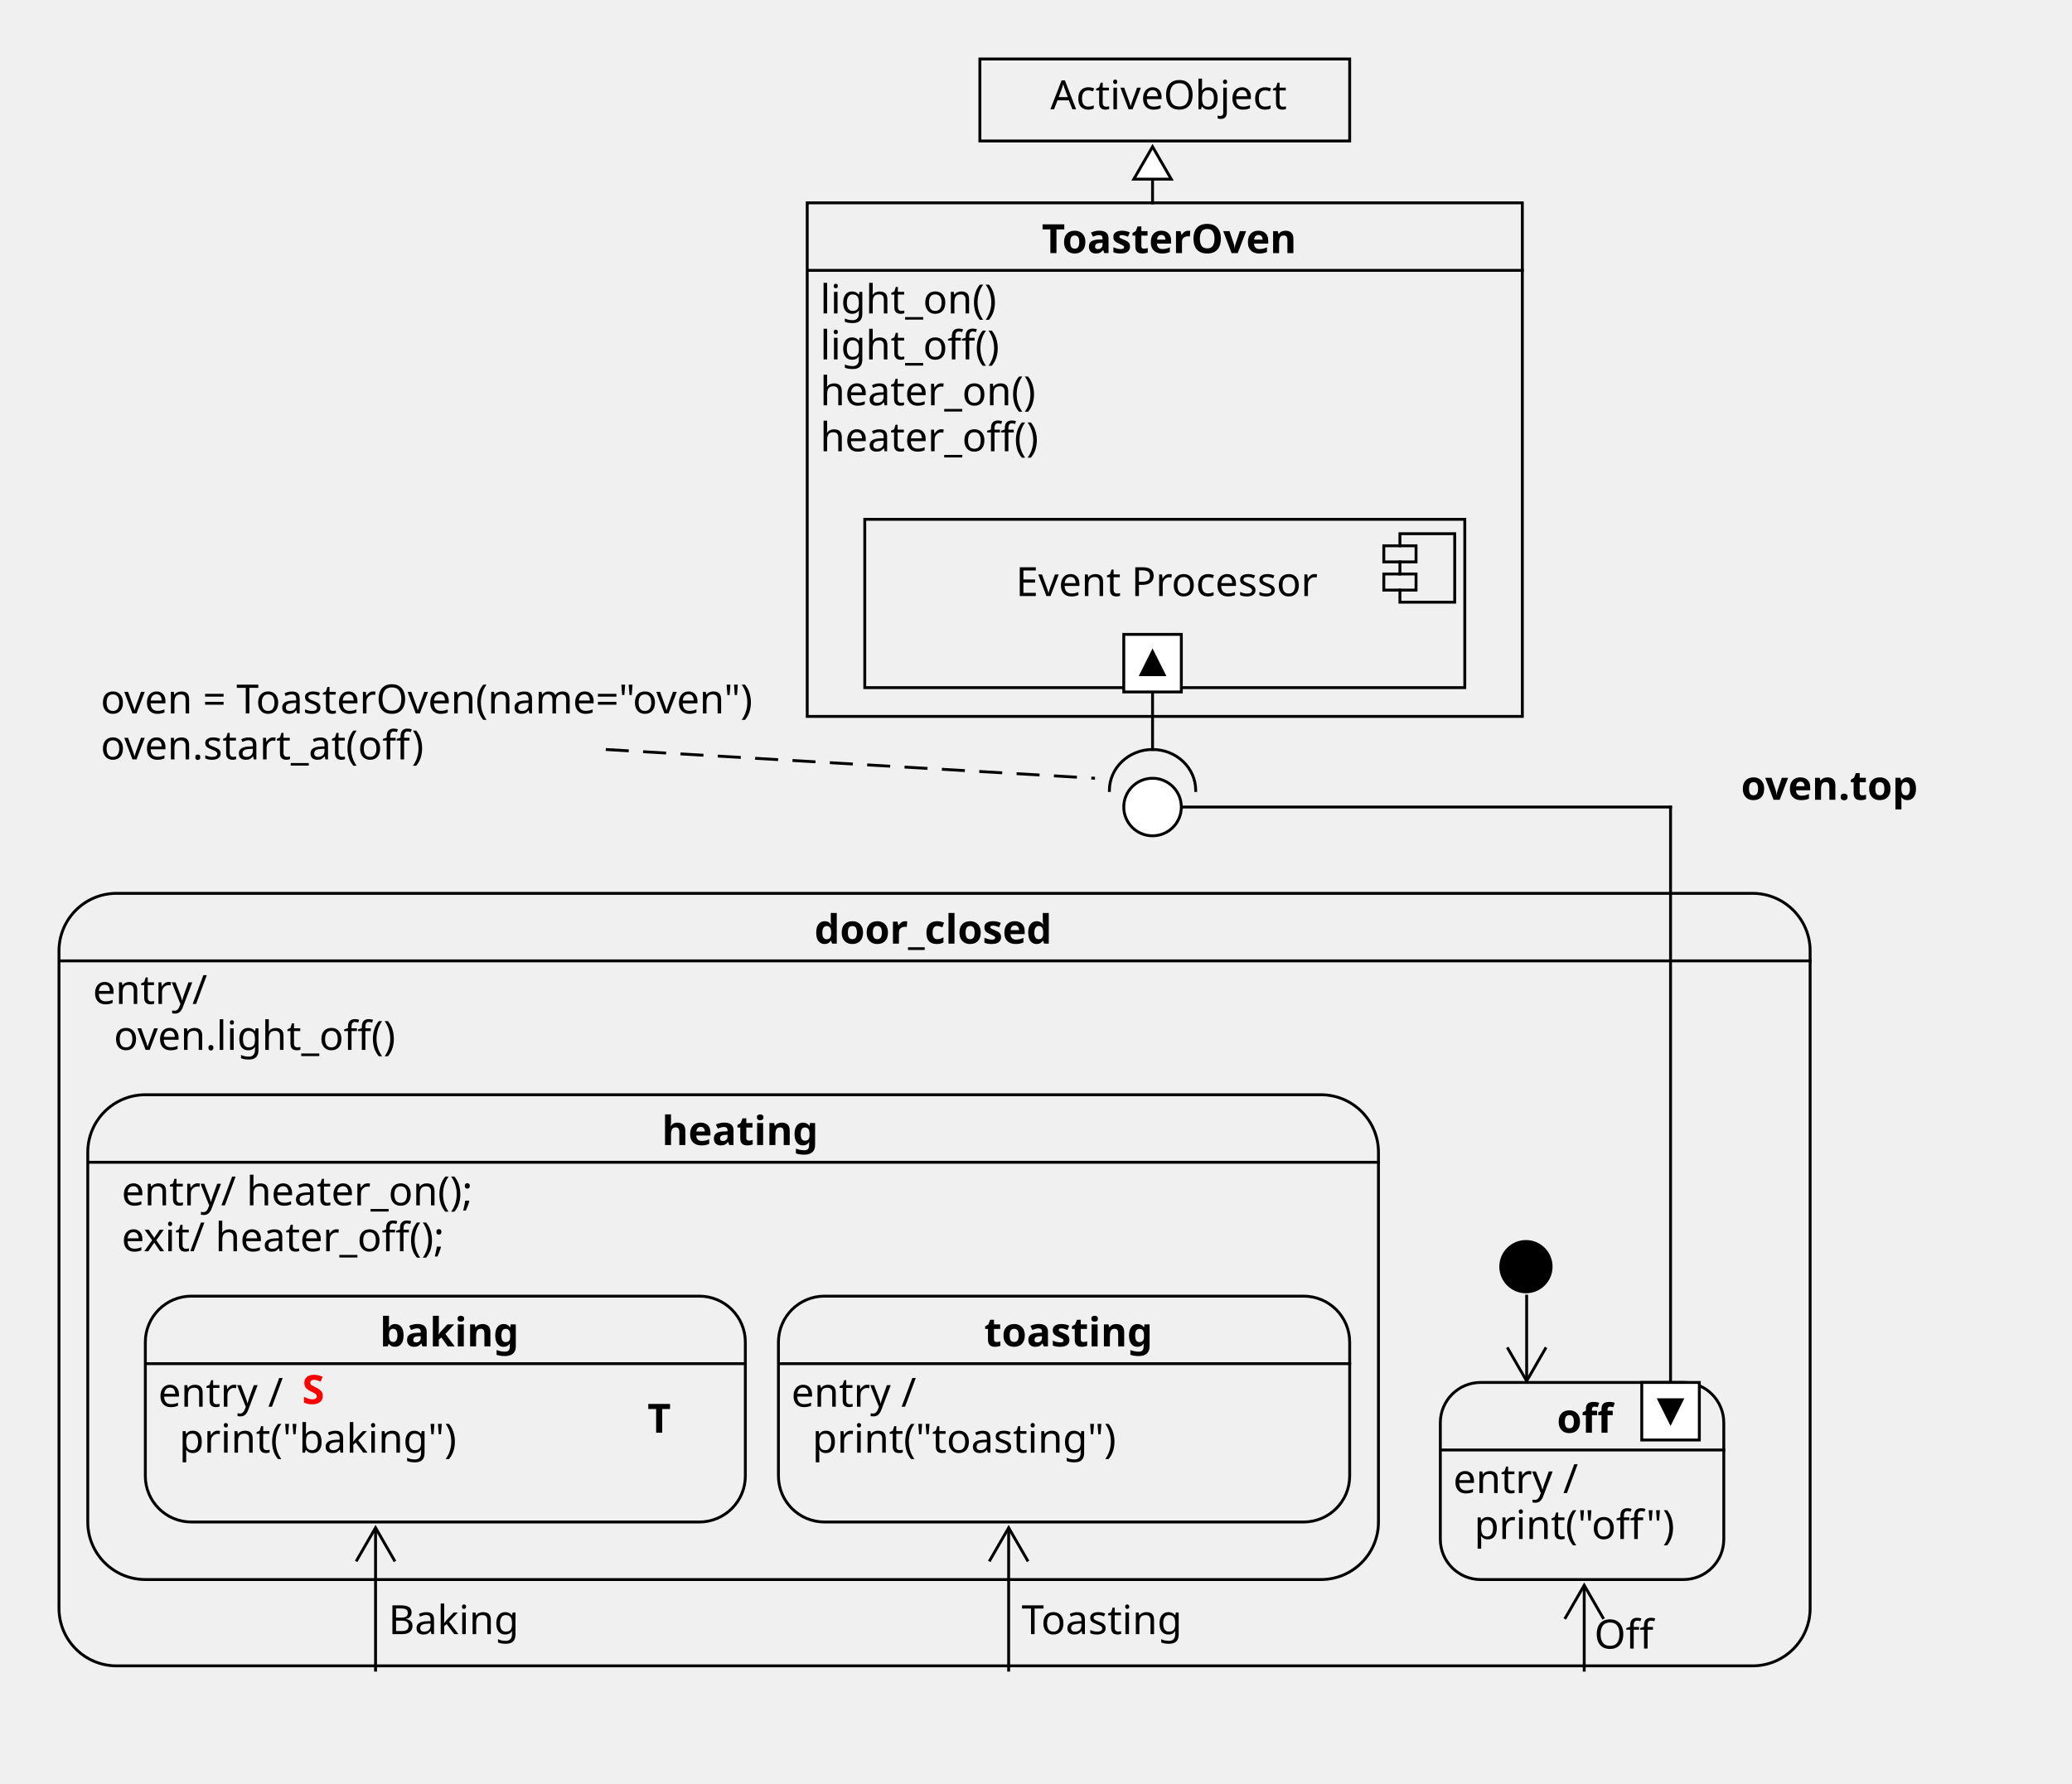
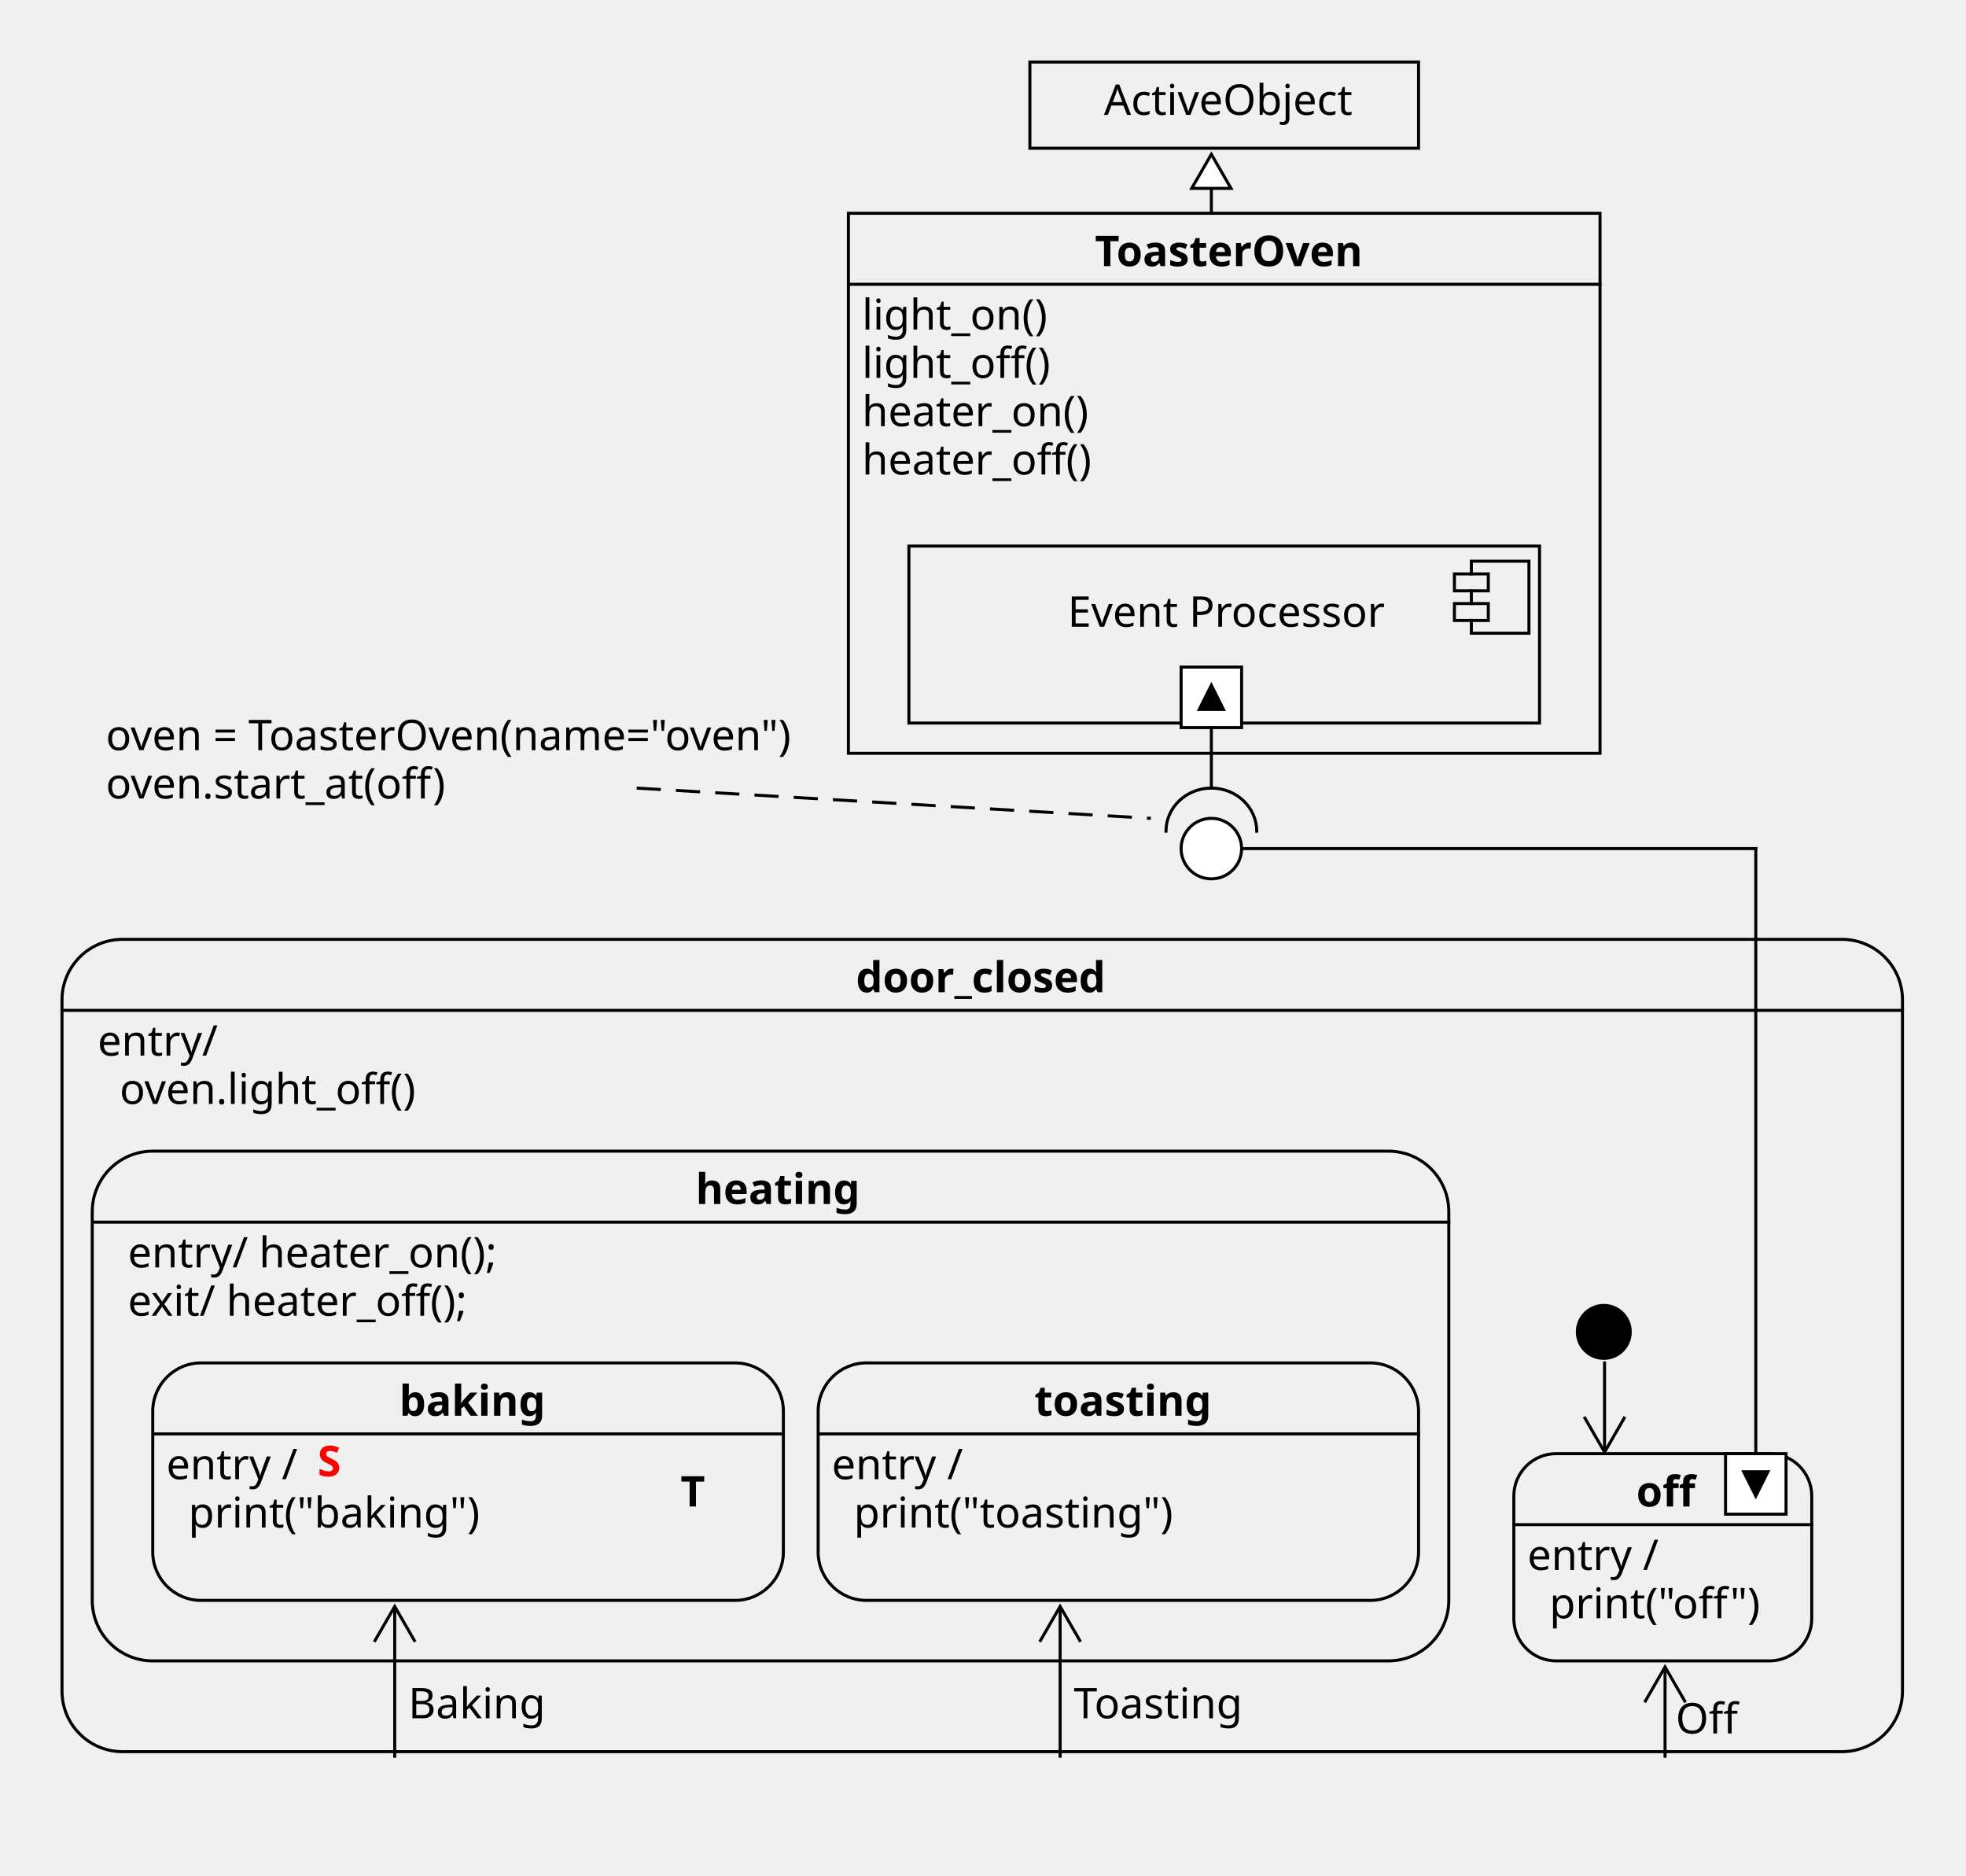
- <svg xmlns="http://www.w3.org/2000/svg" fill-opacity="1" color-rendering="auto" color-interpolation="auto" text-rendering="auto" stroke="black" stroke-linecap="square" width="720" stroke-miterlimit="10" shape-rendering="auto" stroke-opacity="1" fill="black" stroke-dasharray="none" font-weight="normal" stroke-width="1" viewBox="210 60 720 620" height="620" font-family="'Dialog'" font-style="normal" stroke-linejoin="miter" font-size="12px" stroke-dashoffset="0" image-rendering="auto">
+ <svg xmlns="http://www.w3.org/2000/svg" fill-opacity="1" color-rendering="auto" color-interpolation="auto" text-rendering="auto" stroke="black" stroke-linecap="square" width="650" stroke-miterlimit="10" shape-rendering="auto" stroke-opacity="1" fill="black" stroke-dasharray="none" font-weight="normal" stroke-width="1" viewBox="210 60 650 620" height="620" font-family="'Dialog'" font-style="normal" stroke-linejoin="miter" font-size="12px" stroke-dashoffset="0" image-rendering="auto">
  <defs id="genericDefs" />
  <g>
    <defs id="defs1">
      <clipPath clipPathUnits="userSpaceOnUse" id="clipPath1">
        <path d="M0 0 L2147483647 0 L2147483647 2147483647 L0 2147483647 L0 0 Z" />
      </clipPath>
      <clipPath clipPathUnits="userSpaceOnUse" id="clipPath2">
        <path d="M0 0 L0 30 L30 30 L30 0 Z" />
      </clipPath>
      <clipPath clipPathUnits="userSpaceOnUse" id="clipPath3">
-         <path d="M0 0 L0 40 L100 40 L100 0 Z" />
+         <path d="M0 0 L0 70 L250 70 L250 0 Z" />
      </clipPath>
      <clipPath clipPathUnits="userSpaceOnUse" id="clipPath4">
-         <path d="M0 0 L0 70 L250 70 L250 0 Z" />
+         <path d="M0 0 L0 30 L70 30 L70 0 Z" />
      </clipPath>
      <clipPath clipPathUnits="userSpaceOnUse" id="clipPath5">
-         <path d="M0 0 L0 30 L70 30 L70 0 Z" />
+         <path d="M0 0 L0 30 L60 30 L60 0 Z" />
      </clipPath>
      <clipPath clipPathUnits="userSpaceOnUse" id="clipPath6">
-         <path d="M0 0 L0 30 L60 30 L60 0 Z" />
+         <path d="M0 0 L0 30 L130 30 L130 0 Z" />
      </clipPath>
      <clipPath clipPathUnits="userSpaceOnUse" id="clipPath7">
-         <path d="M0 0 L0 30 L130 30 L130 0 Z" />
+         <path d="M0 0 L0 60 L210 60 L210 0 Z" />
      </clipPath>
      <clipPath clipPathUnits="userSpaceOnUse" id="clipPath8">
-         <path d="M0 0 L0 60 L210 60 L210 0 Z" />
+         <path d="M0 0 L0 180 L250 180 L250 0 Z" />
      </clipPath>
      <clipPath clipPathUnits="userSpaceOnUse" id="clipPath9">
-         <path d="M0 0 L0 180 L250 180 L250 0 Z" />
+         <path d="M0 0 L0 20 L20 20 L20 0 Z" />
      </clipPath>
      <clipPath clipPathUnits="userSpaceOnUse" id="clipPath10">
-         <path d="M0 0 L0 20 L20 20 L20 0 Z" />
+         <path d="M0 0 L0 70 L100 70 L100 0 Z" />
      </clipPath>
      <clipPath clipPathUnits="userSpaceOnUse" id="clipPath11">
-         <path d="M0 0 L0 70 L100 70 L100 0 Z" />
+         <path d="M0 0 L0 80 L200 80 L200 0 Z" />
      </clipPath>
      <clipPath clipPathUnits="userSpaceOnUse" id="clipPath12">
-         <path d="M0 0 L0 80 L200 80 L200 0 Z" />
+         <path d="M0 0 L0 80 L210 80 L210 0 Z" />
      </clipPath>
      <clipPath clipPathUnits="userSpaceOnUse" id="clipPath13">
-         <path d="M0 0 L0 80 L210 80 L210 0 Z" />
+         <path d="M0 0 L0 270 L610 270 L610 0 Z" />
      </clipPath>
      <clipPath clipPathUnits="userSpaceOnUse" id="clipPath14">
-         <path d="M0 0 L0 270 L610 270 L610 0 Z" />
+         <path d="M0 0 L0 170 L450 170 L450 0 Z" />
      </clipPath>
      <clipPath clipPathUnits="userSpaceOnUse" id="clipPath15">
-         <path d="M0 0 L0 170 L450 170 L450 0 Z" />
+         <path d="M0 0 L0 240 L210 240 L210 0 Z" />
      </clipPath>
      <clipPath clipPathUnits="userSpaceOnUse" id="clipPath16">
-         <path d="M0 0 L0 240 L210 240 L210 0 Z" />
+         <path d="M0 0 L0 40 L200 40 L200 0 Z" />
      </clipPath>
      <clipPath clipPathUnits="userSpaceOnUse" id="clipPath17">
-         <path d="M0 0 L0 40 L200 40 L200 0 Z" />
+         <path d="M0 0 L0 50 L30 50 L30 0 Z" />
      </clipPath>
      <clipPath clipPathUnits="userSpaceOnUse" id="clipPath18">
-         <path d="M0 0 L0 50 L30 50 L30 0 Z" />
+         <path d="M0 0 L0 70 L50 70 L50 0 Z" />
      </clipPath>
      <clipPath clipPathUnits="userSpaceOnUse" id="clipPath19">
-         <path d="M0 0 L0 70 L50 70 L50 0 Z" />
+         <path d="M0 0 L0 60 L50 60 L50 0 Z" />
      </clipPath>
      <clipPath clipPathUnits="userSpaceOnUse" id="clipPath20">
-         <path d="M0 0 L0 60 L50 60 L50 0 Z" />
+         <path d="M0 0 L0 80 L30 80 L30 0 Z" />
      </clipPath>
      <clipPath clipPathUnits="userSpaceOnUse" id="clipPath21">
-         <path d="M0 0 L0 80 L30 80 L30 0 Z" />
-       </clipPath>
-       <clipPath clipPathUnits="userSpaceOnUse" id="clipPath22">
        <path d="M0 0 L0 60 L30 60 L30 0 Z" />
      </clipPath>
    </defs>
    <g font-size="14px" font-weight="bold" font-family="sans-serif" transform="translate(430,540)">
      <text x="5" xml:space="preserve" y="17.969" clip-path="url(#clipPath2)" stroke="none">T</text>
    </g>
    <g fill="red" font-size="14px" font-weight="bold" font-family="sans-serif" transform="translate(310,530)" stroke="red">
      <text x="5" xml:space="preserve" y="17.969" clip-path="url(#clipPath2)" stroke="none">S</text>
    </g>
-     <g font-size="14px" font-weight="bold" font-family="sans-serif" transform="translate(810,320)">
-       <text x="5" xml:space="preserve" y="17.969" clip-path="url(#clipPath3)" stroke="none">oven.top</text>
-     </g>
    <g font-family="sans-serif" font-size="14px" transform="translate(240,290)">
-       <text x="5" xml:space="preserve" y="17.969" clip-path="url(#clipPath4)" stroke="none">oven = ToasterOven(name="oven")</text>
-       <text x="5" xml:space="preserve" y="33.938" clip-path="url(#clipPath4)" stroke="none">oven.start_at(off)</text>
+       <text x="5" xml:space="preserve" y="17.969" clip-path="url(#clipPath3)" stroke="none">oven = ToasterOven(name="oven")</text>
+       <text x="5" xml:space="preserve" y="33.938" clip-path="url(#clipPath3)" stroke="none">oven.start_at(off)</text>
    </g>
    <g font-family="sans-serif" font-size="14px" transform="translate(560,610)">
-       <text x="5" xml:space="preserve" y="17.969" clip-path="url(#clipPath5)" stroke="none">Toasting</text>
+       <text x="5" xml:space="preserve" y="17.969" clip-path="url(#clipPath4)" stroke="none">Toasting</text>
    </g>
    <g font-family="sans-serif" font-size="14px" transform="translate(340,610)">
-       <text x="5" xml:space="preserve" y="17.969" clip-path="url(#clipPath6)" stroke="none">Baking</text>
+       <text x="5" xml:space="preserve" y="17.969" clip-path="url(#clipPath5)" stroke="none">Baking</text>
    </g>
    <g fill="rgb(255,255,255)" fill-opacity="0" transform="translate(550,80)" stroke-opacity="0" stroke="rgb(255,255,255)">
-       <rect x="0.5" width="128.5" height="28.5" y="0.5" clip-path="url(#clipPath7)" stroke="none" />
+       <rect x="0.5" width="128.5" height="28.5" y="0.5" clip-path="url(#clipPath6)" stroke="none" />
    </g>
    <g transform="translate(550,80)">
-       <rect fill="none" x="0.5" width="128.5" height="28.5" y="0.5" clip-path="url(#clipPath7)" />
-       <text x="25" font-size="14px" y="17.969" clip-path="url(#clipPath7)" font-family="sans-serif" stroke="none" xml:space="preserve">ActiveObject</text>
+       <rect fill="none" x="0.5" width="128.5" height="28.5" y="0.5" clip-path="url(#clipPath6)" />
+       <text x="25" font-size="14px" y="17.969" clip-path="url(#clipPath6)" font-family="sans-serif" stroke="none" xml:space="preserve">ActiveObject</text>
    </g>
    <g fill="rgb(255,255,255)" fill-opacity="0" transform="translate(510,240)" stroke-opacity="0" stroke="rgb(255,255,255)">
-       <rect x="180.86" width="11.2" height="5.6" y="9.7" clip-path="url(#clipPath8)" stroke="none" />
+       <rect x="180.86" width="11.2" height="5.6" y="9.7" clip-path="url(#clipPath7)" stroke="none" />
    </g>
    <g transform="translate(510,240)">
-       <rect fill="none" x="180.86" width="11.2" height="5.6" y="9.7" clip-path="url(#clipPath8)" />
+       <rect fill="none" x="180.86" width="11.2" height="5.6" y="9.7" clip-path="url(#clipPath7)" />
    </g>
    <g fill="rgb(255,255,255)" fill-opacity="0" transform="translate(510,240)" stroke-opacity="0" stroke="rgb(255,255,255)">
-       <rect x="180.86" width="11.2" height="5.6" y="19.5" clip-path="url(#clipPath8)" stroke="none" />
+       <rect x="180.86" width="11.2" height="5.6" y="19.5" clip-path="url(#clipPath7)" stroke="none" />
    </g>
    <g transform="translate(510,240)">
-       <rect fill="none" x="180.86" width="11.2" height="5.6" y="19.5" clip-path="url(#clipPath8)" />
-       <path fill="none" d="M186.46 15.3 L186.46 19.5" clip-path="url(#clipPath8)" />
-       <path fill="none" d="M186.46 9.7 L186.46 5.5 L205.5 5.5 L205.5 29.3 L186.46 29.3 L186.46 25.1" clip-path="url(#clipPath8)" />
+       <rect fill="none" x="180.86" width="11.2" height="5.6" y="19.5" clip-path="url(#clipPath7)" />
+       <path fill="none" d="M186.46 15.3 L186.46 19.5" clip-path="url(#clipPath7)" />
+       <path fill="none" d="M186.46 9.7 L186.46 5.5 L205.5 5.5 L205.5 29.3 L186.46 29.3 L186.46 25.1" clip-path="url(#clipPath7)" />
    </g>
    <g fill="rgb(255,255,255)" fill-opacity="0" transform="translate(510,240)" stroke-opacity="0" stroke="rgb(255,255,255)">
-       <rect x="0.5" width="208.5" height="58.5" y="0.5" clip-path="url(#clipPath8)" stroke="none" />
+       <rect x="0.5" width="208.5" height="58.5" y="0.5" clip-path="url(#clipPath7)" stroke="none" />
    </g>
    <g transform="translate(510,240)">
-       <rect fill="none" x="0.5" width="208.5" height="58.5" y="0.5" clip-path="url(#clipPath8)" />
-       <text x="53" font-size="14px" y="27.169" clip-path="url(#clipPath8)" font-family="sans-serif" stroke="none" xml:space="preserve">Event Processor</text>
+       <rect fill="none" x="0.5" width="208.5" height="58.5" y="0.5" clip-path="url(#clipPath7)" />
+       <text x="53" font-size="14px" y="27.169" clip-path="url(#clipPath7)" font-family="sans-serif" stroke="none" xml:space="preserve">Event Processor</text>
    </g>
    <g fill="rgb(255,255,255)" fill-opacity="0" transform="translate(490,130)" stroke-opacity="0" stroke="rgb(255,255,255)">
-       <rect x="0.5" width="248.5" height="178.5" y="0.5" clip-path="url(#clipPath9)" stroke="none" />
+       <rect x="0.5" width="248.5" height="178.5" y="0.5" clip-path="url(#clipPath8)" stroke="none" />
    </g>
    <g transform="translate(490,130)">
-       <rect fill="none" x="0.5" width="248.5" height="178.5" y="0.5" clip-path="url(#clipPath9)" />
-       <text x="82" font-size="14px" y="17.969" clip-path="url(#clipPath9)" font-family="sans-serif" stroke="none" font-weight="bold" xml:space="preserve">ToasterOven</text>
-       <path fill="none" d="M1 23.969 L249 23.969" clip-path="url(#clipPath9)" />
-       <text x="5" font-size="14px" y="38.938" clip-path="url(#clipPath9)" font-family="sans-serif" stroke="none" xml:space="preserve">light_on()</text>
-       <text x="5" font-size="14px" y="54.906" clip-path="url(#clipPath9)" font-family="sans-serif" stroke="none" xml:space="preserve">light_off()</text>
-       <text x="5" font-size="14px" y="70.875" clip-path="url(#clipPath9)" font-family="sans-serif" stroke="none" xml:space="preserve">heater_on()</text>
-       <text x="5" font-size="14px" y="86.844" clip-path="url(#clipPath9)" font-family="sans-serif" stroke="none" xml:space="preserve">heater_off()</text>
+       <rect fill="none" x="0.5" width="248.5" height="178.5" y="0.5" clip-path="url(#clipPath8)" />
+       <text x="82" font-size="14px" y="17.969" clip-path="url(#clipPath8)" font-family="sans-serif" stroke="none" font-weight="bold" xml:space="preserve">ToasterOven</text>
+       <path fill="none" d="M1 23.969 L249 23.969" clip-path="url(#clipPath8)" />
+       <text x="5" font-size="14px" y="38.938" clip-path="url(#clipPath8)" font-family="sans-serif" stroke="none" xml:space="preserve">light_on()</text>
+       <text x="5" font-size="14px" y="54.906" clip-path="url(#clipPath8)" font-family="sans-serif" stroke="none" xml:space="preserve">light_off()</text>
+       <text x="5" font-size="14px" y="70.875" clip-path="url(#clipPath8)" font-family="sans-serif" stroke="none" xml:space="preserve">heater_on()</text>
+       <text x="5" font-size="14px" y="86.844" clip-path="url(#clipPath8)" font-family="sans-serif" stroke="none" xml:space="preserve">heater_off()</text>
    </g>
    <g transform="translate(730,490)">
-       <circle r="8.75" clip-path="url(#clipPath10)" cx="10.25" cy="10.25" stroke="none" />
-       <circle fill="none" r="8.75" clip-path="url(#clipPath10)" cx="10.25" cy="10.25" />
+       <circle r="8.75" clip-path="url(#clipPath9)" cx="10.25" cy="10.25" stroke="none" />
+       <circle fill="none" r="8.75" clip-path="url(#clipPath9)" cx="10.25" cy="10.25" />
    </g>
    <g fill="rgb(255,255,255)" fill-opacity="0" transform="translate(710,540)" stroke-opacity="0" stroke="rgb(255,255,255)">
-       <rect x="0.5" y="0.5" clip-path="url(#clipPath11)" width="98.5" rx="14" ry="14" height="68.5" stroke="none" />
+       <rect x="0.5" y="0.5" clip-path="url(#clipPath10)" width="98.5" rx="14" ry="14" height="68.5" stroke="none" />
    </g>
    <g transform="translate(710,540)">
-       <rect x="0.5" y="0.5" clip-path="url(#clipPath11)" fill="none" width="98.5" rx="14" ry="14" height="68.5" />
-       <text x="41" font-size="14px" y="17.969" clip-path="url(#clipPath11)" font-family="sans-serif" stroke="none" font-weight="bold" xml:space="preserve">off</text>
-       <path fill="none" d="M1 23.969 L99 23.969" clip-path="url(#clipPath11)" />
+       <rect x="0.5" y="0.5" clip-path="url(#clipPath10)" fill="none" width="98.5" rx="14" ry="14" height="68.5" />
+       <text x="41" font-size="14px" y="17.969" clip-path="url(#clipPath10)" font-family="sans-serif" stroke="none" font-weight="bold" xml:space="preserve">off</text>
+       <path fill="none" d="M1 23.969 L99 23.969" clip-path="url(#clipPath10)" />
+       <text x="5" font-size="14px" y="38.938" clip-path="url(#clipPath10)" font-family="sans-serif" stroke="none" xml:space="preserve">entry /</text>
+       <text x="5" font-size="14px" y="54.906" clip-path="url(#clipPath10)" font-family="sans-serif" stroke="none" xml:space="preserve">  print("off")</text>
+     </g>
+     <g fill="rgb(255,255,255)" fill-opacity="0" transform="translate(480,510)" stroke-opacity="0" stroke="rgb(255,255,255)">
+       <rect x="0.5" y="0.5" clip-path="url(#clipPath11)" width="198.5" rx="16" ry="16" height="78.5" stroke="none" />
+     </g>
+     <g transform="translate(480,510)">
+       <rect x="0.5" y="0.5" clip-path="url(#clipPath11)" fill="none" width="198.5" rx="16" ry="16" height="78.5" />
+       <text x="72" font-size="14px" y="17.969" clip-path="url(#clipPath11)" font-family="sans-serif" stroke="none" font-weight="bold" xml:space="preserve">toasting</text>
+       <path fill="none" d="M1 23.969 L199 23.969" clip-path="url(#clipPath11)" />
      <text x="5" font-size="14px" y="38.938" clip-path="url(#clipPath11)" font-family="sans-serif" stroke="none" xml:space="preserve">entry /</text>
-       <text x="5" font-size="14px" y="54.906" clip-path="url(#clipPath11)" font-family="sans-serif" stroke="none" xml:space="preserve">  print("off")</text>
-     </g>
-     <g fill="rgb(255,255,255)" fill-opacity="0" transform="translate(480,510)" stroke-opacity="0" stroke="rgb(255,255,255)">
-       <rect x="0.5" y="0.5" clip-path="url(#clipPath12)" width="198.5" rx="16" ry="16" height="78.5" stroke="none" />
-     </g>
-     <g transform="translate(480,510)">
-       <rect x="0.5" y="0.5" clip-path="url(#clipPath12)" fill="none" width="198.5" rx="16" ry="16" height="78.5" />
-       <text x="72" font-size="14px" y="17.969" clip-path="url(#clipPath12)" font-family="sans-serif" stroke="none" font-weight="bold" xml:space="preserve">toasting</text>
-       <path fill="none" d="M1 23.969 L199 23.969" clip-path="url(#clipPath12)" />
+       <text x="5" font-size="14px" y="54.906" clip-path="url(#clipPath11)" font-family="sans-serif" stroke="none" xml:space="preserve">  print("toasting")</text>
+     </g>
+     <g fill="rgb(255,255,255)" fill-opacity="0" transform="translate(260,510)" stroke-opacity="0" stroke="rgb(255,255,255)">
+       <rect x="0.5" y="0.5" clip-path="url(#clipPath12)" width="208.5" rx="16" ry="16" height="78.5" stroke="none" />
+     </g>
+     <g transform="translate(260,510)">
+       <rect x="0.5" y="0.5" clip-path="url(#clipPath12)" fill="none" width="208.5" rx="16" ry="16" height="78.5" />
+       <text x="82" font-size="14px" y="17.969" clip-path="url(#clipPath12)" font-family="sans-serif" stroke="none" font-weight="bold" xml:space="preserve">baking</text>
+       <path fill="none" d="M1 23.969 L209 23.969" clip-path="url(#clipPath12)" />
      <text x="5" font-size="14px" y="38.938" clip-path="url(#clipPath12)" font-family="sans-serif" stroke="none" xml:space="preserve">entry /</text>
-       <text x="5" font-size="14px" y="54.906" clip-path="url(#clipPath12)" font-family="sans-serif" stroke="none" xml:space="preserve">  print("toasting")</text>
-     </g>
-     <g fill="rgb(255,255,255)" fill-opacity="0" transform="translate(260,510)" stroke-opacity="0" stroke="rgb(255,255,255)">
-       <rect x="0.5" y="0.5" clip-path="url(#clipPath13)" width="208.5" rx="16" ry="16" height="78.5" stroke="none" />
-     </g>
-     <g transform="translate(260,510)">
-       <rect x="0.5" y="0.5" clip-path="url(#clipPath13)" fill="none" width="208.5" rx="16" ry="16" height="78.5" />
-       <text x="82" font-size="14px" y="17.969" clip-path="url(#clipPath13)" font-family="sans-serif" stroke="none" font-weight="bold" xml:space="preserve">baking</text>
-       <path fill="none" d="M1 23.969 L209 23.969" clip-path="url(#clipPath13)" />
-       <text x="5" font-size="14px" y="38.938" clip-path="url(#clipPath13)" font-family="sans-serif" stroke="none" xml:space="preserve">entry /</text>
-       <text x="5" font-size="14px" y="54.906" clip-path="url(#clipPath13)" font-family="sans-serif" stroke="none" xml:space="preserve">  print("baking")</text>
-       <text x="5" font-size="14px" y="70.875" clip-path="url(#clipPath13)" font-family="sans-serif" stroke="none" xml:space="preserve">    </text>
+       <text x="5" font-size="14px" y="54.906" clip-path="url(#clipPath12)" font-family="sans-serif" stroke="none" xml:space="preserve">  print("baking")</text>
+       <text x="5" font-size="14px" y="70.875" clip-path="url(#clipPath12)" font-family="sans-serif" stroke="none" xml:space="preserve">    </text>
    </g>
    <g fill="rgb(255,255,255)" fill-opacity="0" transform="translate(230,370)" stroke-opacity="0" stroke="rgb(255,255,255)">
-       <rect x="0.5" y="0.5" clip-path="url(#clipPath14)" width="608.5" rx="20" ry="20" height="268.5" stroke="none" />
+       <rect x="0.5" y="0.5" clip-path="url(#clipPath13)" width="608.5" rx="20" ry="20" height="268.5" stroke="none" />
    </g>
    <g transform="translate(230,370)">
-       <rect x="0.5" y="0.5" clip-path="url(#clipPath14)" fill="none" width="608.5" rx="20" ry="20" height="268.5" />
-       <text x="263" font-size="14px" y="17.969" clip-path="url(#clipPath14)" font-family="sans-serif" stroke="none" font-weight="bold" xml:space="preserve">door_closed</text>
-       <path fill="none" d="M1 23.969 L609 23.969" clip-path="url(#clipPath14)" />
-       <text x="5" font-size="14px" y="38.938" clip-path="url(#clipPath14)" font-family="sans-serif" stroke="none" xml:space="preserve">  entry/</text>
-       <text x="5" font-size="14px" y="54.906" clip-path="url(#clipPath14)" font-family="sans-serif" stroke="none" xml:space="preserve">    oven.light_off()</text>
+       <rect x="0.5" y="0.5" clip-path="url(#clipPath13)" fill="none" width="608.5" rx="20" ry="20" height="268.5" />
+       <text x="263" font-size="14px" y="17.969" clip-path="url(#clipPath13)" font-family="sans-serif" stroke="none" font-weight="bold" xml:space="preserve">door_closed</text>
+       <path fill="none" d="M1 23.969 L609 23.969" clip-path="url(#clipPath13)" />
+       <text x="5" font-size="14px" y="38.938" clip-path="url(#clipPath13)" font-family="sans-serif" stroke="none" xml:space="preserve">  entry/</text>
+       <text x="5" font-size="14px" y="54.906" clip-path="url(#clipPath13)" font-family="sans-serif" stroke="none" xml:space="preserve">    oven.light_off()</text>
    </g>
    <g fill="rgb(255,255,255)" fill-opacity="0" transform="translate(240,440)" stroke-opacity="0" stroke="rgb(255,255,255)">
-       <rect x="0.5" y="0.5" clip-path="url(#clipPath15)" width="448.5" rx="20" ry="20" height="168.5" stroke="none" />
+       <rect x="0.5" y="0.5" clip-path="url(#clipPath14)" width="448.5" rx="20" ry="20" height="168.5" stroke="none" />
    </g>
    <g transform="translate(240,440)">
-       <rect x="0.5" y="0.5" clip-path="url(#clipPath15)" fill="none" width="448.5" rx="20" ry="20" height="168.5" />
-       <text x="200" font-size="14px" y="17.969" clip-path="url(#clipPath15)" font-family="sans-serif" stroke="none" font-weight="bold" xml:space="preserve">heating</text>
-       <path fill="none" d="M1 23.969 L449 23.969" clip-path="url(#clipPath15)" />
-       <text x="5" font-size="14px" y="38.938" clip-path="url(#clipPath15)" font-family="sans-serif" stroke="none" xml:space="preserve">  entry/ heater_on();</text>
-       <text x="5" font-size="14px" y="54.906" clip-path="url(#clipPath15)" font-family="sans-serif" stroke="none" xml:space="preserve">  exit/ heater_off();</text>
+       <rect x="0.5" y="0.5" clip-path="url(#clipPath14)" fill="none" width="448.5" rx="20" ry="20" height="168.5" />
+       <text x="200" font-size="14px" y="17.969" clip-path="url(#clipPath14)" font-family="sans-serif" stroke="none" font-weight="bold" xml:space="preserve">heating</text>
+       <path fill="none" d="M1 23.969 L449 23.969" clip-path="url(#clipPath14)" />
+       <text x="5" font-size="14px" y="38.938" clip-path="url(#clipPath14)" font-family="sans-serif" stroke="none" xml:space="preserve">  entry/ heater_on();</text>
+       <text x="5" font-size="14px" y="54.906" clip-path="url(#clipPath14)" font-family="sans-serif" stroke="none" xml:space="preserve">  exit/ heater_off();</text>
    </g>
    <g transform="translate(600,330)">
-       <path fill="none" d="M11.5 10.5 L190.5 10.5" clip-path="url(#clipPath16)" />
-       <path fill="none" d="M190.5 10.5 L190.5 219.5" clip-path="url(#clipPath16)" />
-       <circle fill="white" r="10" clip-path="url(#clipPath16)" cx="10.5" cy="10.5" stroke="none" />
-       <circle fill="none" r="10" clip-path="url(#clipPath16)" cx="10.5" cy="10.5" />
-       <rect x="180.5" y="210.5" clip-path="url(#clipPath16)" fill="white" width="20" height="20" stroke="none" />
-       <rect fill="none" x="180.5" width="20" height="20" y="210.5" clip-path="url(#clipPath16)" />
-       <path d="M186.5 216.5 L194.5 216.5 L190.5 224.5 Z" clip-path="url(#clipPath16)" stroke="none" />
-       <path fill="none" d="M186.5 216.5 L194.5 216.5 L190.5 224.5 Z" clip-path="url(#clipPath16)" />
+       <path fill="none" d="M11.5 10.5 L190.5 10.5" clip-path="url(#clipPath15)" />
+       <path fill="none" d="M190.5 10.5 L190.5 219.5" clip-path="url(#clipPath15)" />
+       <circle fill="white" r="10" clip-path="url(#clipPath15)" cx="10.5" cy="10.5" stroke="none" />
+       <circle fill="none" r="10" clip-path="url(#clipPath15)" cx="10.5" cy="10.5" />
+       <rect x="180.5" y="210.5" clip-path="url(#clipPath15)" fill="white" width="20" height="20" stroke="none" />
+       <rect fill="none" x="180.5" width="20" height="20" y="210.5" clip-path="url(#clipPath15)" />
+       <path d="M186.5 216.5 L194.5 216.5 L190.5 224.5 Z" clip-path="url(#clipPath15)" stroke="none" />
+       <path fill="none" d="M186.5 216.5 L194.5 216.5 L190.5 224.5 Z" clip-path="url(#clipPath15)" />
    </g>
    <g stroke-dasharray="8,5" stroke-miterlimit="5" transform="translate(410,310)" stroke-linecap="butt">
-       <path fill="none" d="M10.5 10.5 L180.5 20.5" clip-path="url(#clipPath17)" />
+       <path fill="none" d="M10.5 10.5 L180.5 20.5" clip-path="url(#clipPath16)" />
    </g>
    <g transform="translate(600,100)">
-       <path fill="none" d="M10.5 11.5 L10.5 30.5" clip-path="url(#clipPath18)" />
-       <path fill="white" d="M4 22.258 L10.5 11 L17 22.258 Z" clip-path="url(#clipPath18)" stroke="none" />
-       <path fill="none" d="M4 22.258 L10.5 11 L17 22.258 Z" clip-path="url(#clipPath18)" />
+       <path fill="none" d="M10.5 11.5 L10.5 30.5" clip-path="url(#clipPath17)" />
+       <path fill="white" d="M4 22.258 L10.5 11 L17 22.258 Z" clip-path="url(#clipPath17)" stroke="none" />
+       <path fill="none" d="M4 22.258 L10.5 11 L17 22.258 Z" clip-path="url(#clipPath17)" />
    </g>
    <g transform="translate(590,280)">
-       <path fill="none" d="M20.5 11.5 L20.5 40.5" clip-path="url(#clipPath19)" />
-       <rect x="10.5" y="0.5" clip-path="url(#clipPath19)" fill="white" width="20" height="20" stroke="none" />
-       <rect fill="none" x="10.5" width="20" height="20" y="0.5" clip-path="url(#clipPath19)" />
-       <path d="M20.5 6.5 L24.5 14.5 L16.5 14.5 Z" clip-path="url(#clipPath19)" stroke="none" />
-       <path fill="none" d="M20.5 6.5 L24.5 14.5 L16.5 14.5 Z" clip-path="url(#clipPath19)" />
+       <path fill="none" d="M20.5 11.5 L20.5 40.5" clip-path="url(#clipPath18)" />
+       <rect x="10.5" y="0.5" clip-path="url(#clipPath18)" fill="white" width="20" height="20" stroke="none" />
+       <rect fill="none" x="10.5" width="20" height="20" y="0.5" clip-path="url(#clipPath18)" />
+       <path d="M20.5 6.5 L24.5 14.5 L16.5 14.5 Z" clip-path="url(#clipPath18)" stroke="none" />
+       <path fill="none" d="M20.5 6.5 L24.5 14.5 L16.5 14.5 Z" clip-path="url(#clipPath18)" />
    </g>
    <g fill="rgb(255,255,255)" fill-opacity="0" transform="translate(590,280)" stroke-opacity="0" stroke="rgb(255,255,255)">
-       <path d="M35.5 54.75 A15 14.25 0 0 0 5.5 54.75" stroke="none" clip-path="url(#clipPath19)" />
+       <path d="M35.5 54.75 A15 14.25 0 0 0 5.5 54.75" stroke="none" clip-path="url(#clipPath18)" />
    </g>
    <g transform="translate(590,280)">
-       <path fill="none" d="M35.5 54.75 A15 14.25 0 0 0 5.5 54.75" clip-path="url(#clipPath19)" />
+       <path fill="none" d="M35.5 54.75 A15 14.25 0 0 0 5.5 54.75" clip-path="url(#clipPath18)" />
    </g>
    <g transform="translate(750,600)">
-       <path fill="none" d="M10.5 40.5 L10.5 11.5" clip-path="url(#clipPath20)" />
+       <path fill="none" d="M10.5 40.5 L10.5 11.5" clip-path="url(#clipPath19)" />
+       <path fill="none" d="M17 22.258 L10.5 11 L4 22.258" clip-path="url(#clipPath19)" />
+       <text x="14" font-size="14px" y="32.984" clip-path="url(#clipPath19)" font-family="sans-serif" stroke="none" xml:space="preserve">Off</text>
+     </g>
+     <g transform="translate(330,580)">
+       <path fill="none" d="M10.5 60.5 L10.5 11.5" clip-path="url(#clipPath20)" />
      <path fill="none" d="M17 22.258 L10.5 11 L4 22.258" clip-path="url(#clipPath20)" />
-       <text x="14" font-size="14px" y="32.984" clip-path="url(#clipPath20)" font-family="sans-serif" stroke="none" xml:space="preserve">Off</text>
-     </g>
-     <g transform="translate(330,580)">
-       <path fill="none" d="M10.5 60.5 L10.5 11.5" clip-path="url(#clipPath21)" />
-       <path fill="none" d="M17 22.258 L10.5 11 L4 22.258" clip-path="url(#clipPath21)" />
    </g>
    <g transform="translate(550,580)">
-       <path fill="none" d="M10.5 60.5 L10.5 11.5" clip-path="url(#clipPath21)" />
-       <path fill="none" d="M17 22.258 L10.5 11 L4 22.258" clip-path="url(#clipPath21)" />
+       <path fill="none" d="M10.5 60.5 L10.5 11.5" clip-path="url(#clipPath20)" />
+       <path fill="none" d="M17 22.258 L10.5 11 L4 22.258" clip-path="url(#clipPath20)" />
    </g>
    <g transform="translate(730,500)">
-       <path fill="none" d="M10.5 10.5 L10.5 39.5" clip-path="url(#clipPath22)" />
-       <path fill="none" d="M4 28.742 L10.5 40 L17 28.742" clip-path="url(#clipPath22)" />
+       <path fill="none" d="M10.5 10.5 L10.5 39.5" clip-path="url(#clipPath21)" />
+       <path fill="none" d="M4 28.742 L10.5 40 L17 28.742" clip-path="url(#clipPath21)" />
    </g>
  </g>
</svg>
